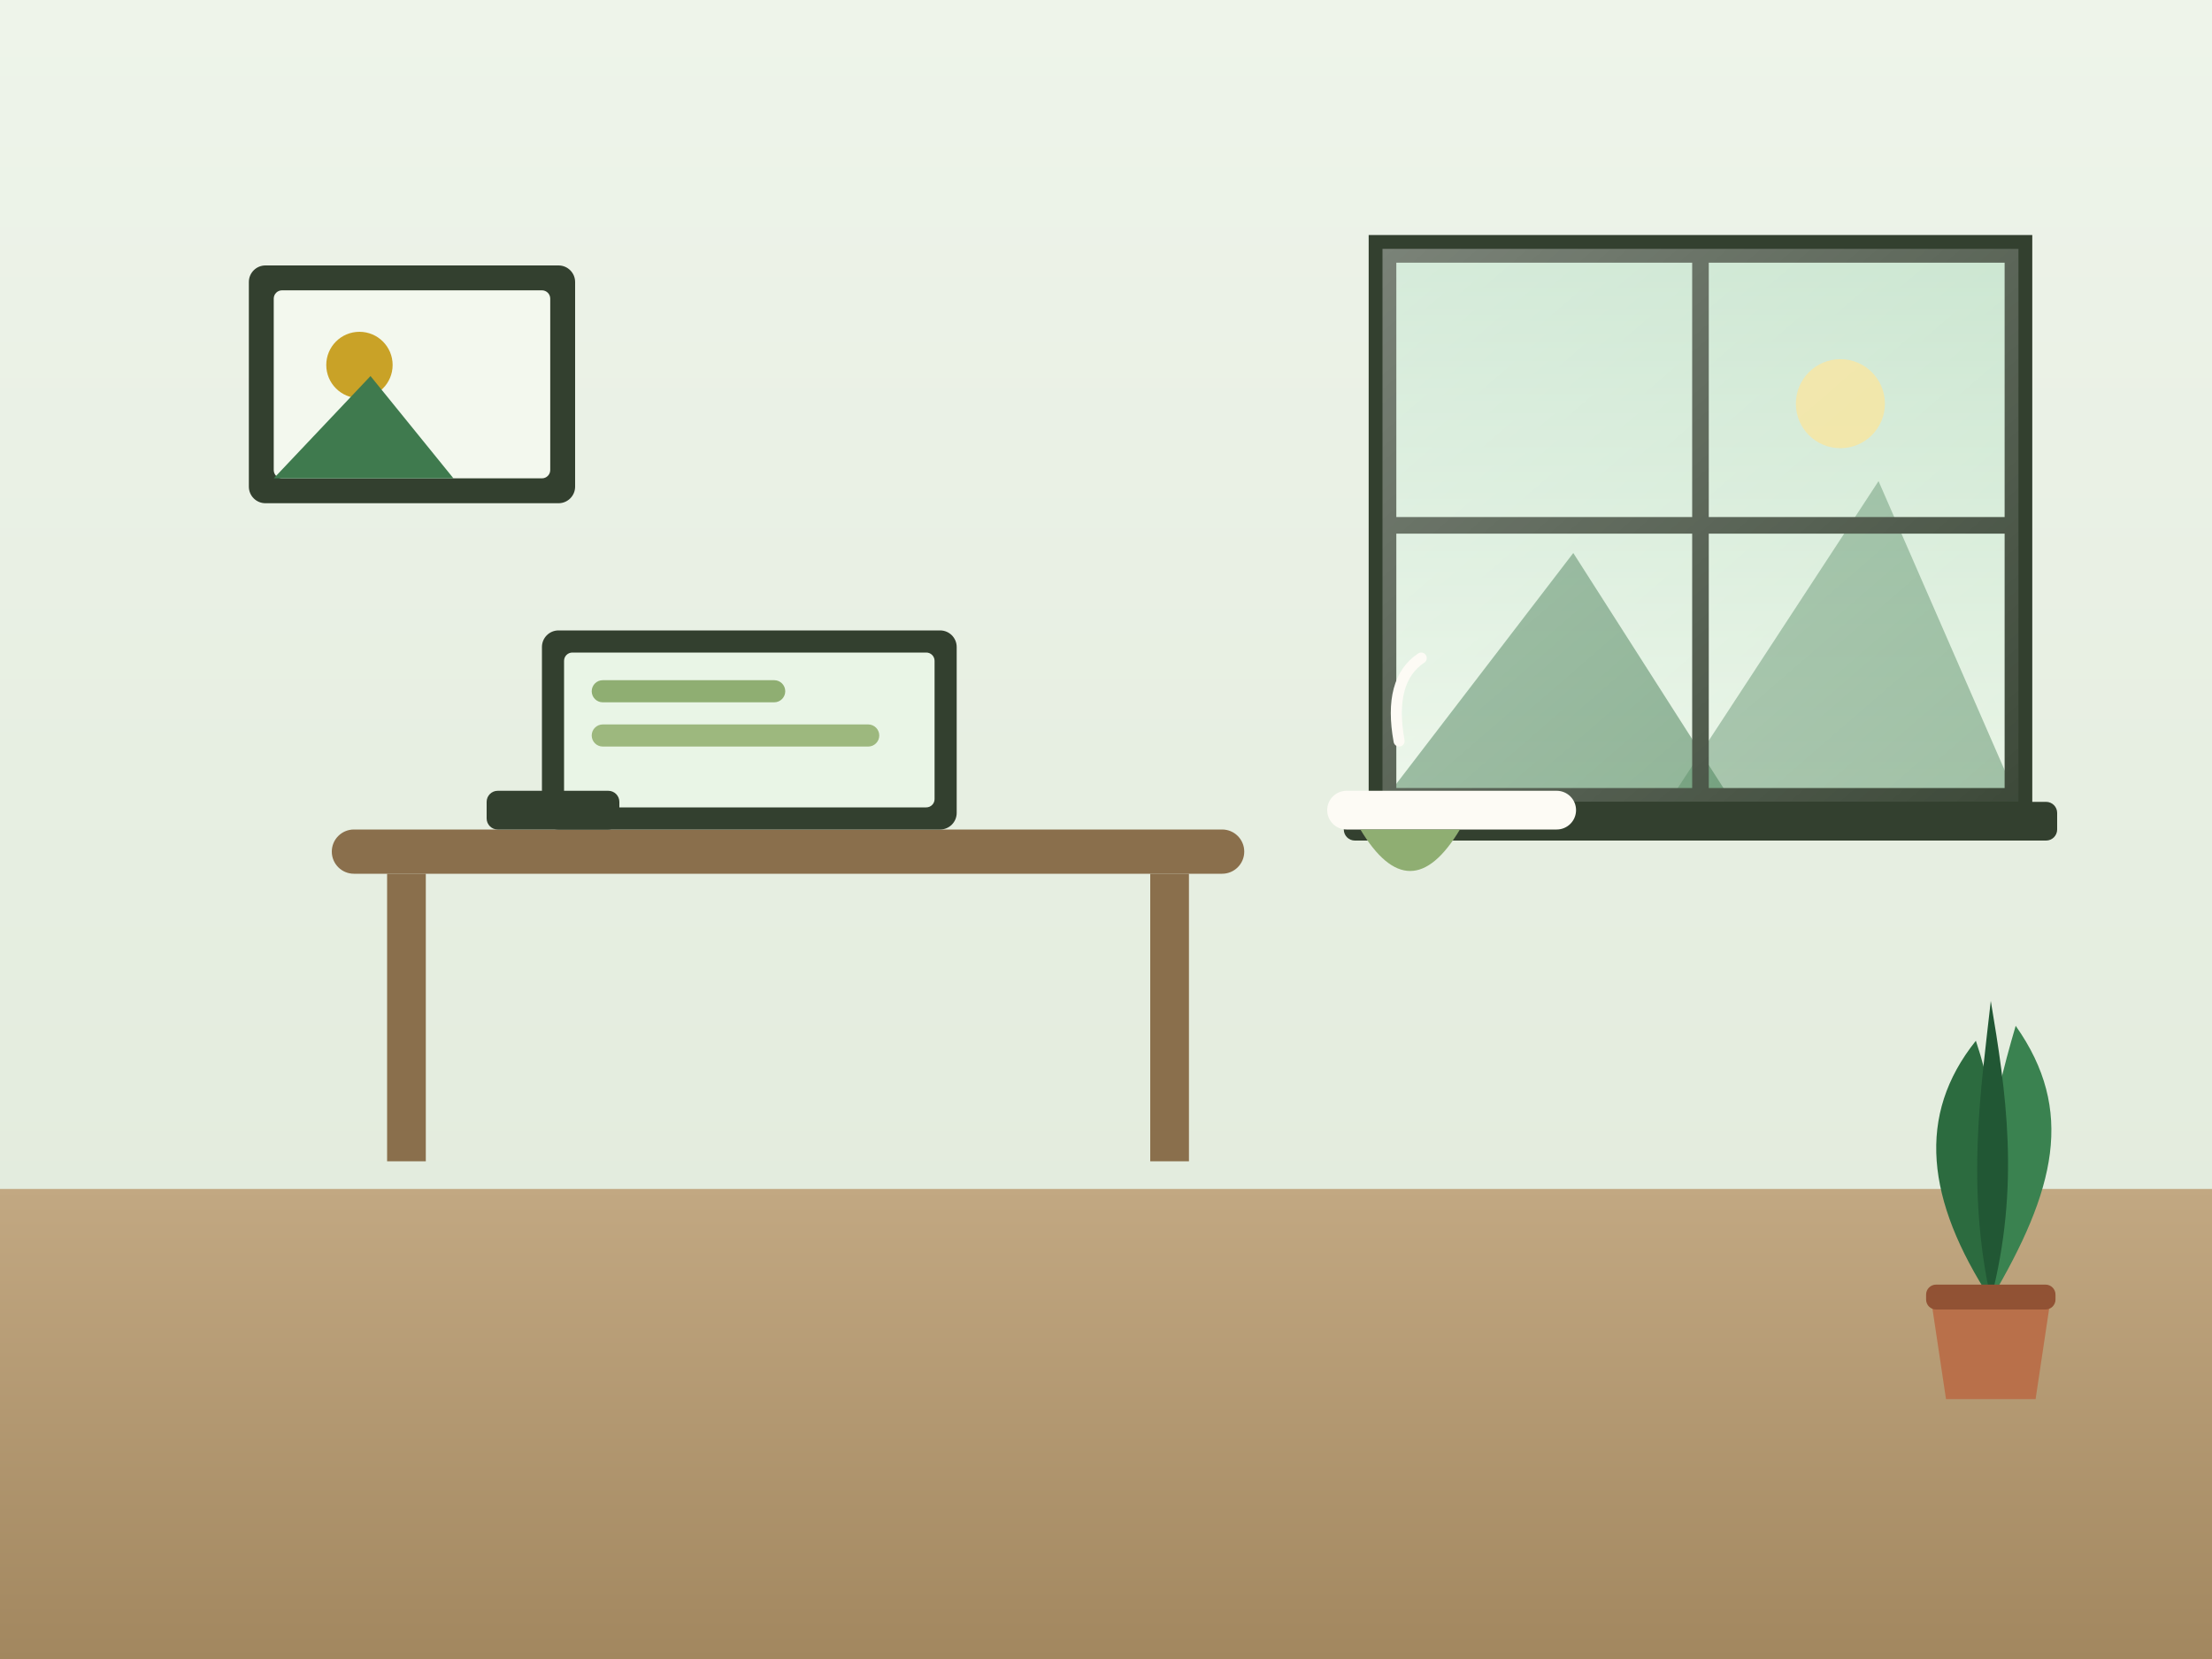
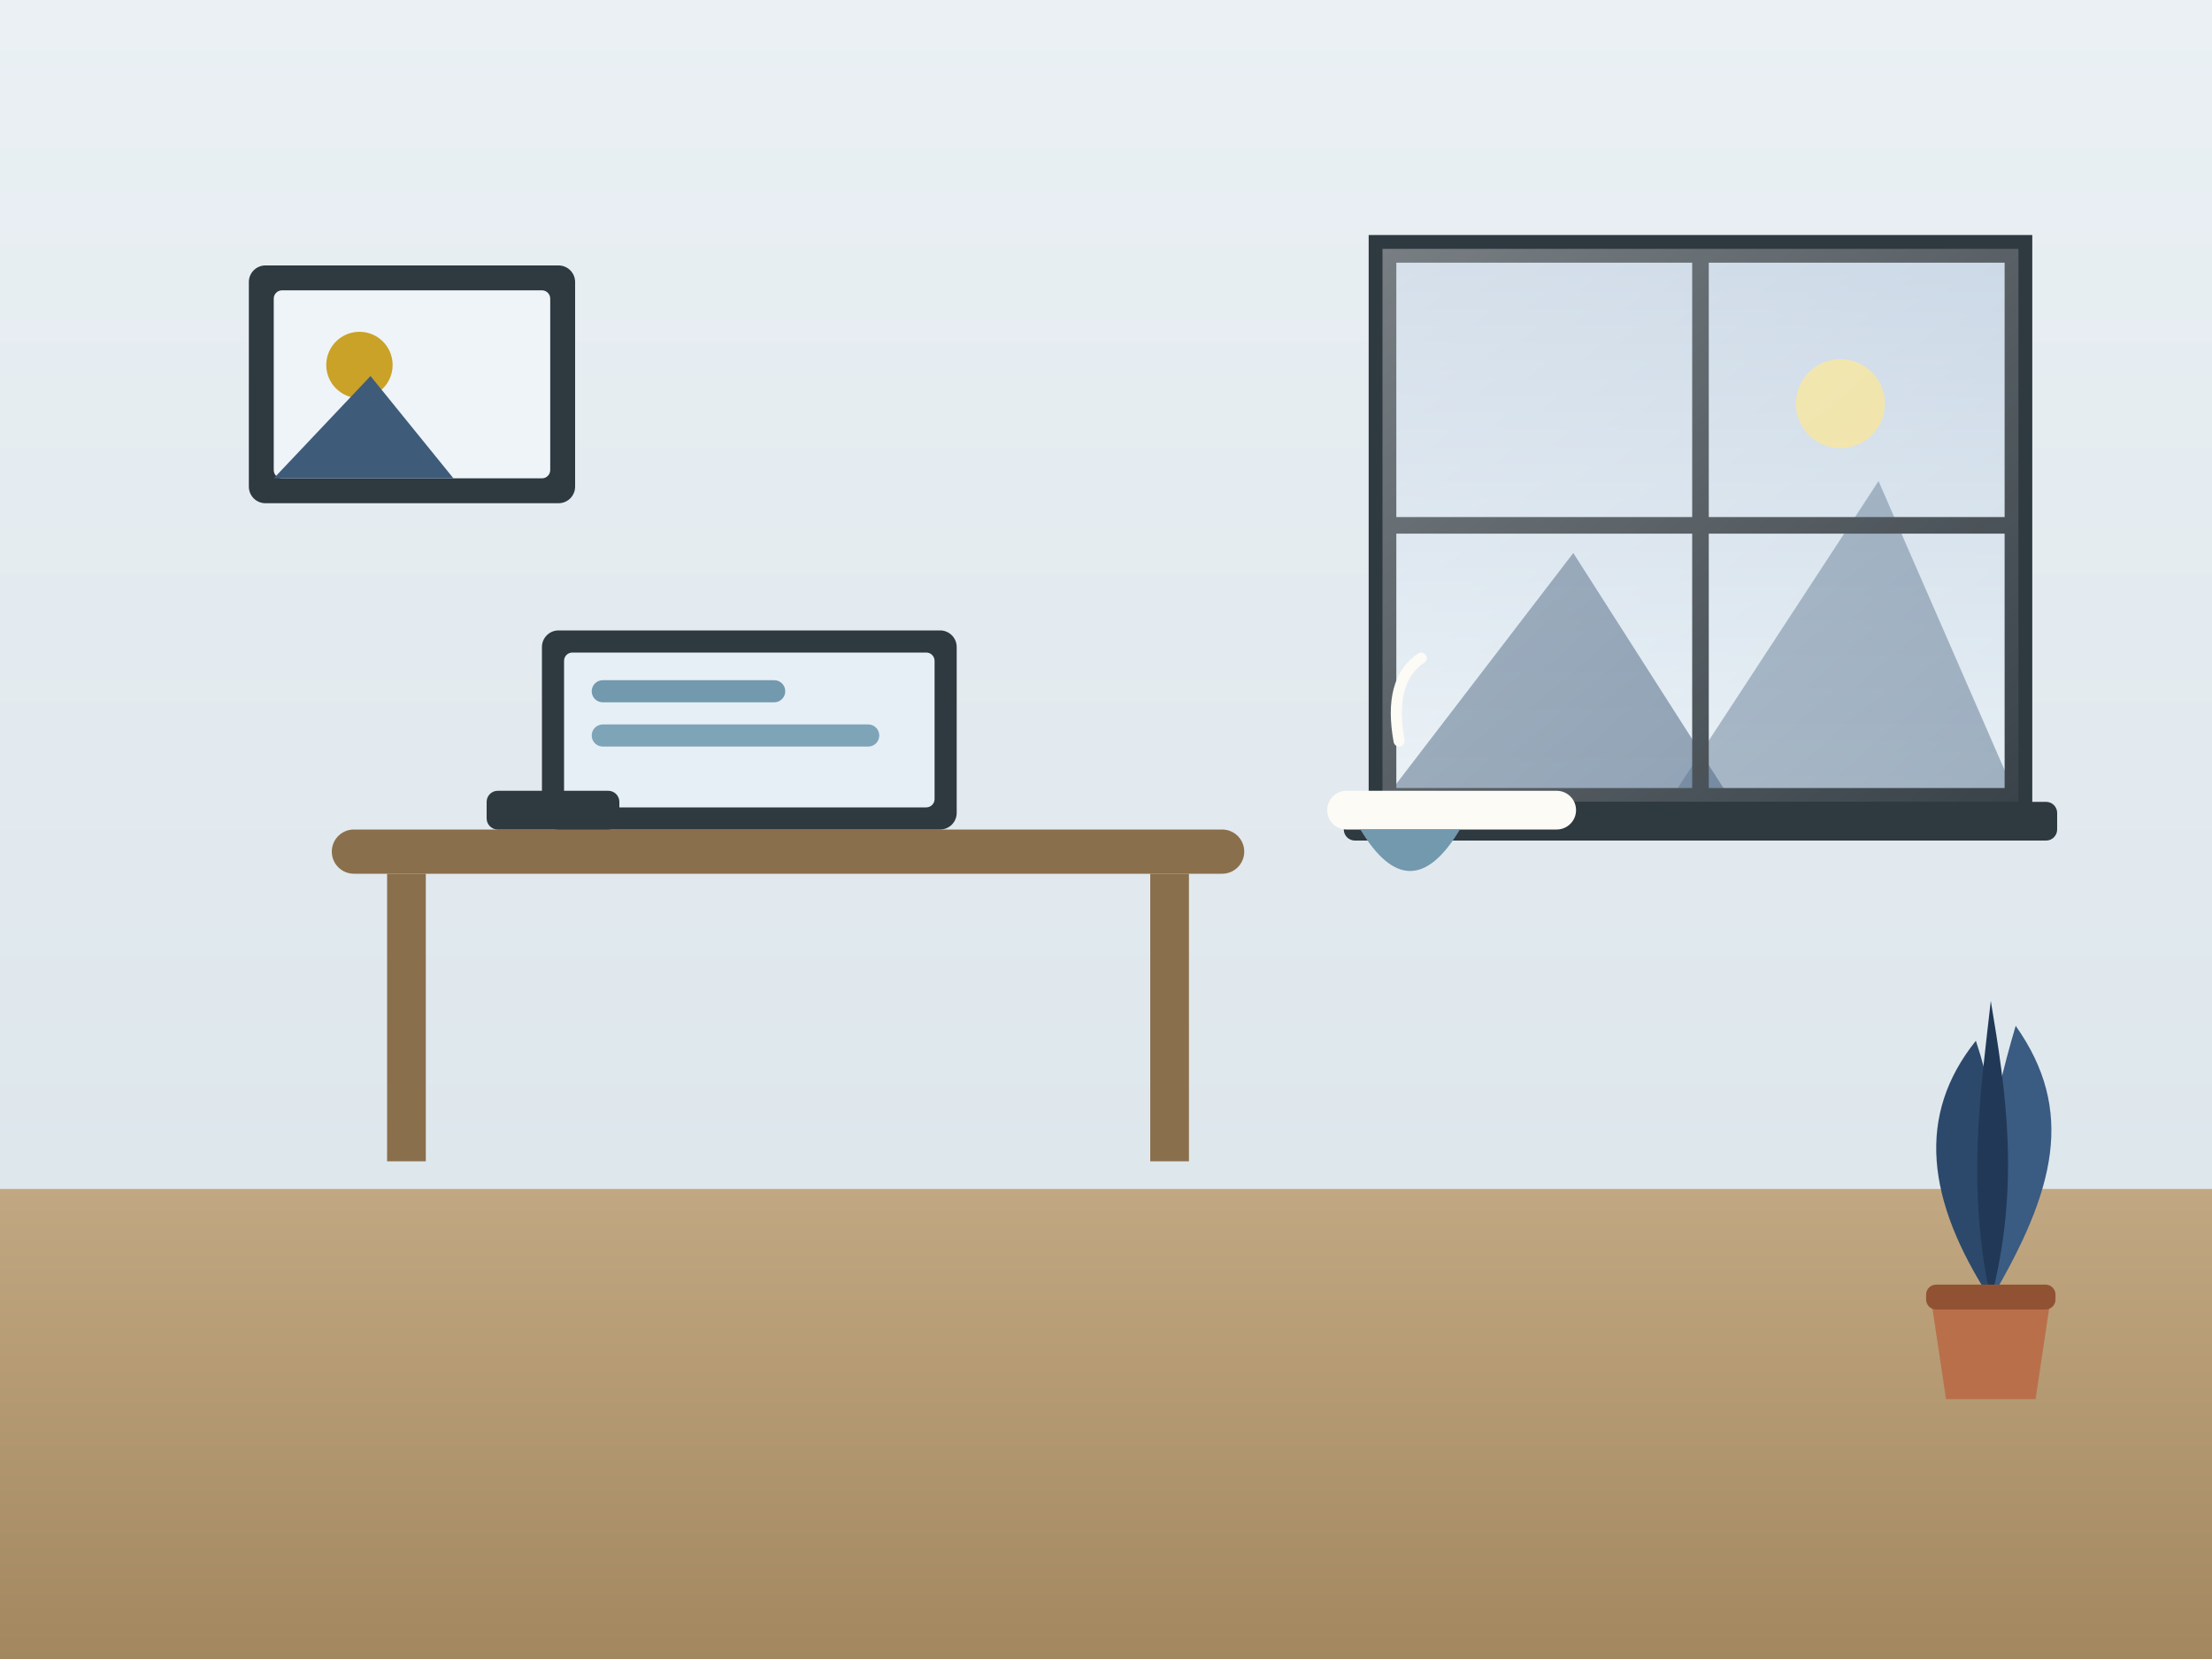
<svg xmlns="http://www.w3.org/2000/svg" viewBox="0 0 800 600" width="800" height="600" role="img">
  <defs>
    <linearGradient id="wall" x1="0" y1="0" x2="0" y2="1">
-       <stop offset="0" stop-color="#eef4ea" />
-       <stop offset="1" stop-color="#dfe9d9" />
+       <stop offset="0" stop-color="#eaf0f4" />
+       <stop offset="1" stop-color="#d9e3e9" />
    </linearGradient>
    <linearGradient id="floor" x1="0" y1="0" x2="0" y2="1">
      <stop offset="0" stop-color="#c2a882" />
      <stop offset="1" stop-color="#a2875f" />
    </linearGradient>
    <linearGradient id="sky" x1="0" y1="0" x2="0" y2="1">
-       <stop offset="0" stop-color="#bfe0c6" />
-       <stop offset="1" stop-color="#e9f5e6" />
+       <stop offset="0" stop-color="#bfcfe0" />
+       <stop offset="1" stop-color="#e6eff5" />
    </linearGradient>
    <linearGradient id="glow" x1="0" y1="0" x2="0" y2="1">
      <stop offset="0" stop-color="#e7f3c9" stop-opacity="0.5" />
      <stop offset="1" stop-color="#e7f3c9" stop-opacity="0" />
    </linearGradient>
    <linearGradient id="glass" x1="0" y1="0" x2="1" y2="1">
      <stop offset="0" stop-color="#ffffff" stop-opacity="0.35" />
      <stop offset="1" stop-color="#ffffff" stop-opacity="0.05" />
    </linearGradient>
  </defs>
  <rect width="800" height="600" fill="url(#wall)" />
  <rect y="430" width="800" height="170" fill="url(#floor)" />
  <g>
    <rect x="500" y="90" width="230" height="200" fill="url(#sky)" />
    <circle cx="665.6" cy="146" r="16.1" fill="#f5e08d" opacity="0.85" />
-     <path d="M500 290 L569 200 L626.5 290 Z" fill="#3f7a4e" opacity="0.6" />
-     <path d="M603.5 290 L679.4 174 L730 290 Z" fill="#3f7a4e" opacity="0.45" />
-     <rect x="612" y="90" width="6" height="200" fill="#33402f" />
-     <rect x="500" y="187" width="230" height="6" fill="#33402f" />
-     <rect x="500" y="90" width="230" height="200" fill="none" stroke="#33402f" stroke-width="10" />
+     <path d="M500 290 L569 200 L626.5 290 Z" fill="#3f5b7a" opacity="0.6" />
+     <path d="M603.5 290 L679.4 174 L730 290 Z" fill="#3f5b7a" opacity="0.45" />
+     <rect x="612" y="90" width="6" height="200" fill="#2f3940" />
+     <rect x="500" y="187" width="230" height="6" fill="#2f3940" />
+     <rect x="500" y="90" width="230" height="200" fill="none" stroke="#2f3940" stroke-width="10" />
    <rect x="500" y="90" width="230" height="200" fill="url(#glass)" />
-     <rect x="486" y="290" width="258" height="14" rx="4" fill="#33402f" />
+     <rect x="486" y="290" width="258" height="14" rx="4" fill="#2f3940" />
  </g>
  <g>
    <rect x="120" y="300" width="330" height="16" rx="8" fill="#8a6f4c" />
    <rect x="140" y="316" width="14" height="104" fill="#8a6f4c" />
    <rect x="416" y="316" width="14" height="104" fill="#8a6f4c" />
-     <rect x="196" y="228" width="150" height="72" rx="6" fill="#33402f" />
-     <rect x="204" y="236" width="134" height="56" rx="3" fill="#e9f5e6" />
-     <rect x="214" y="246" width="70" height="8" rx="4" fill="#8fae72" />
-     <rect x="214" y="262" width="104" height="8" rx="4" fill="#9db87e" />
-     <rect x="176" y="286" width="48" height="14" rx="4" fill="#33402f" />
+     <rect x="196" y="228" width="150" height="72" rx="6" fill="#2f3940" />
+     <rect x="204" y="236" width="134" height="56" rx="3" fill="#e6eff5" />
+     <rect x="214" y="246" width="70" height="8" rx="4" fill="#7299ae" />
+     <rect x="214" y="262" width="104" height="8" rx="4" fill="#7ea4b8" />
+     <rect x="176" y="286" width="48" height="14" rx="4" fill="#2f3940" />
  </g>
  <g>
    <rect x="480" y="286" width="90" height="14" rx="7" fill="#fdfbf5" />
-     <path d="M492 300 q18 30 36 0 Z" fill="#8fae72" />
+     <path d="M492 300 q18 30 36 0 Z" fill="#7299ae" />
    <path d="M506 268 q-4 -22 8 -30" stroke="#fdfbf5" stroke-width="4" fill="none" stroke-linecap="round" />
  </g>
  <g>
-     <rect x="90" y="96" width="118" height="86" rx="6" fill="#33402f" />
-     <rect x="99" y="105" width="100" height="68" rx="3" fill="#f3f8ee" />
+     <rect x="90" y="96" width="118" height="86" rx="6" fill="#2f3940" />
+     <rect x="99" y="105" width="100" height="68" rx="3" fill="#eef4f8" />
    <circle cx="130" cy="132" r="12" fill="#c9a227" />
-     <path d="M99 173 L134 136 L164 173 Z" fill="#3f7a4e" />
+     <path d="M99 173 L134 136 L164 173 Z" fill="#3f5b7a" />
  </g>
  <g transform="translate(720 470) scale(0.9)">
-     <path d="M0 0 C -26 -40 -30 -74 -6 -104 C 4 -74 8 -36 0 0 Z" fill="#2c6b3f" />
-     <path d="M0 0 C 26 -44 34 -76 10 -110 C 0 -76 -8 -38 0 0 Z" fill="#3a8250" />
-     <path d="M0 0 C -10 -46 -4 -84 0 -120 C 6 -84 12 -46 0 0 Z" fill="#215734" />
+     <path d="M0 0 C -26 -40 -30 -74 -6 -104 C 4 -74 8 -36 0 0 Z" fill="#2c496b" />
+     <path d="M0 0 C 26 -44 34 -76 10 -110 C 0 -76 -8 -38 0 0 Z" fill="#3a5b82" />
+     <path d="M0 0 C -10 -46 -4 -84 0 -120 C 6 -84 12 -46 0 0 Z" fill="#213957" />
    <path d="M-24 0 h48 l-6 40 h-36 Z" fill="#b9704a" />
    <rect x="-26" y="-6" width="52" height="10" rx="4" fill="#915234" />
  </g>
  <rect x="0" y="0" width="800" height="600" fill="none" />
</svg>
